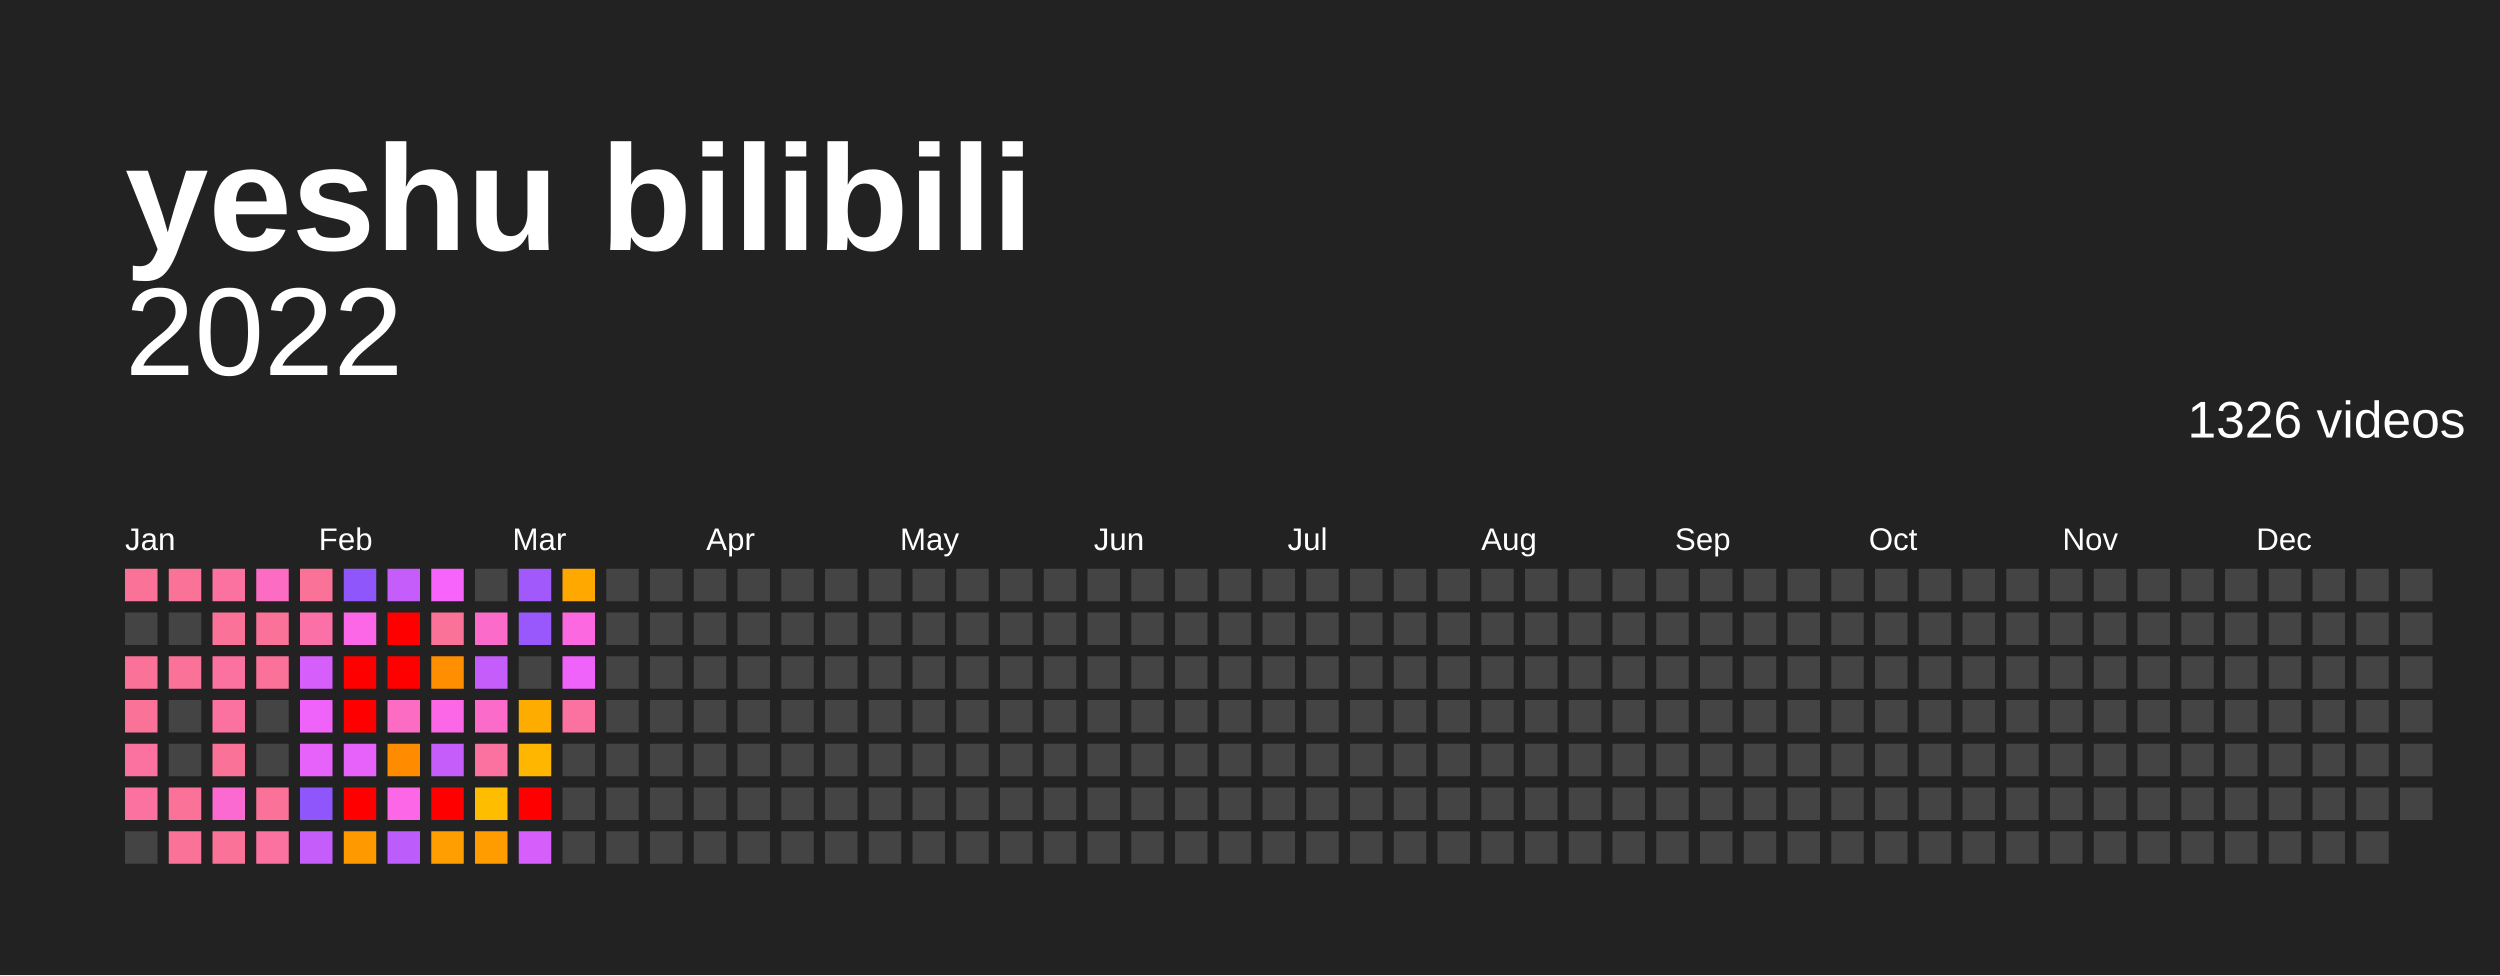
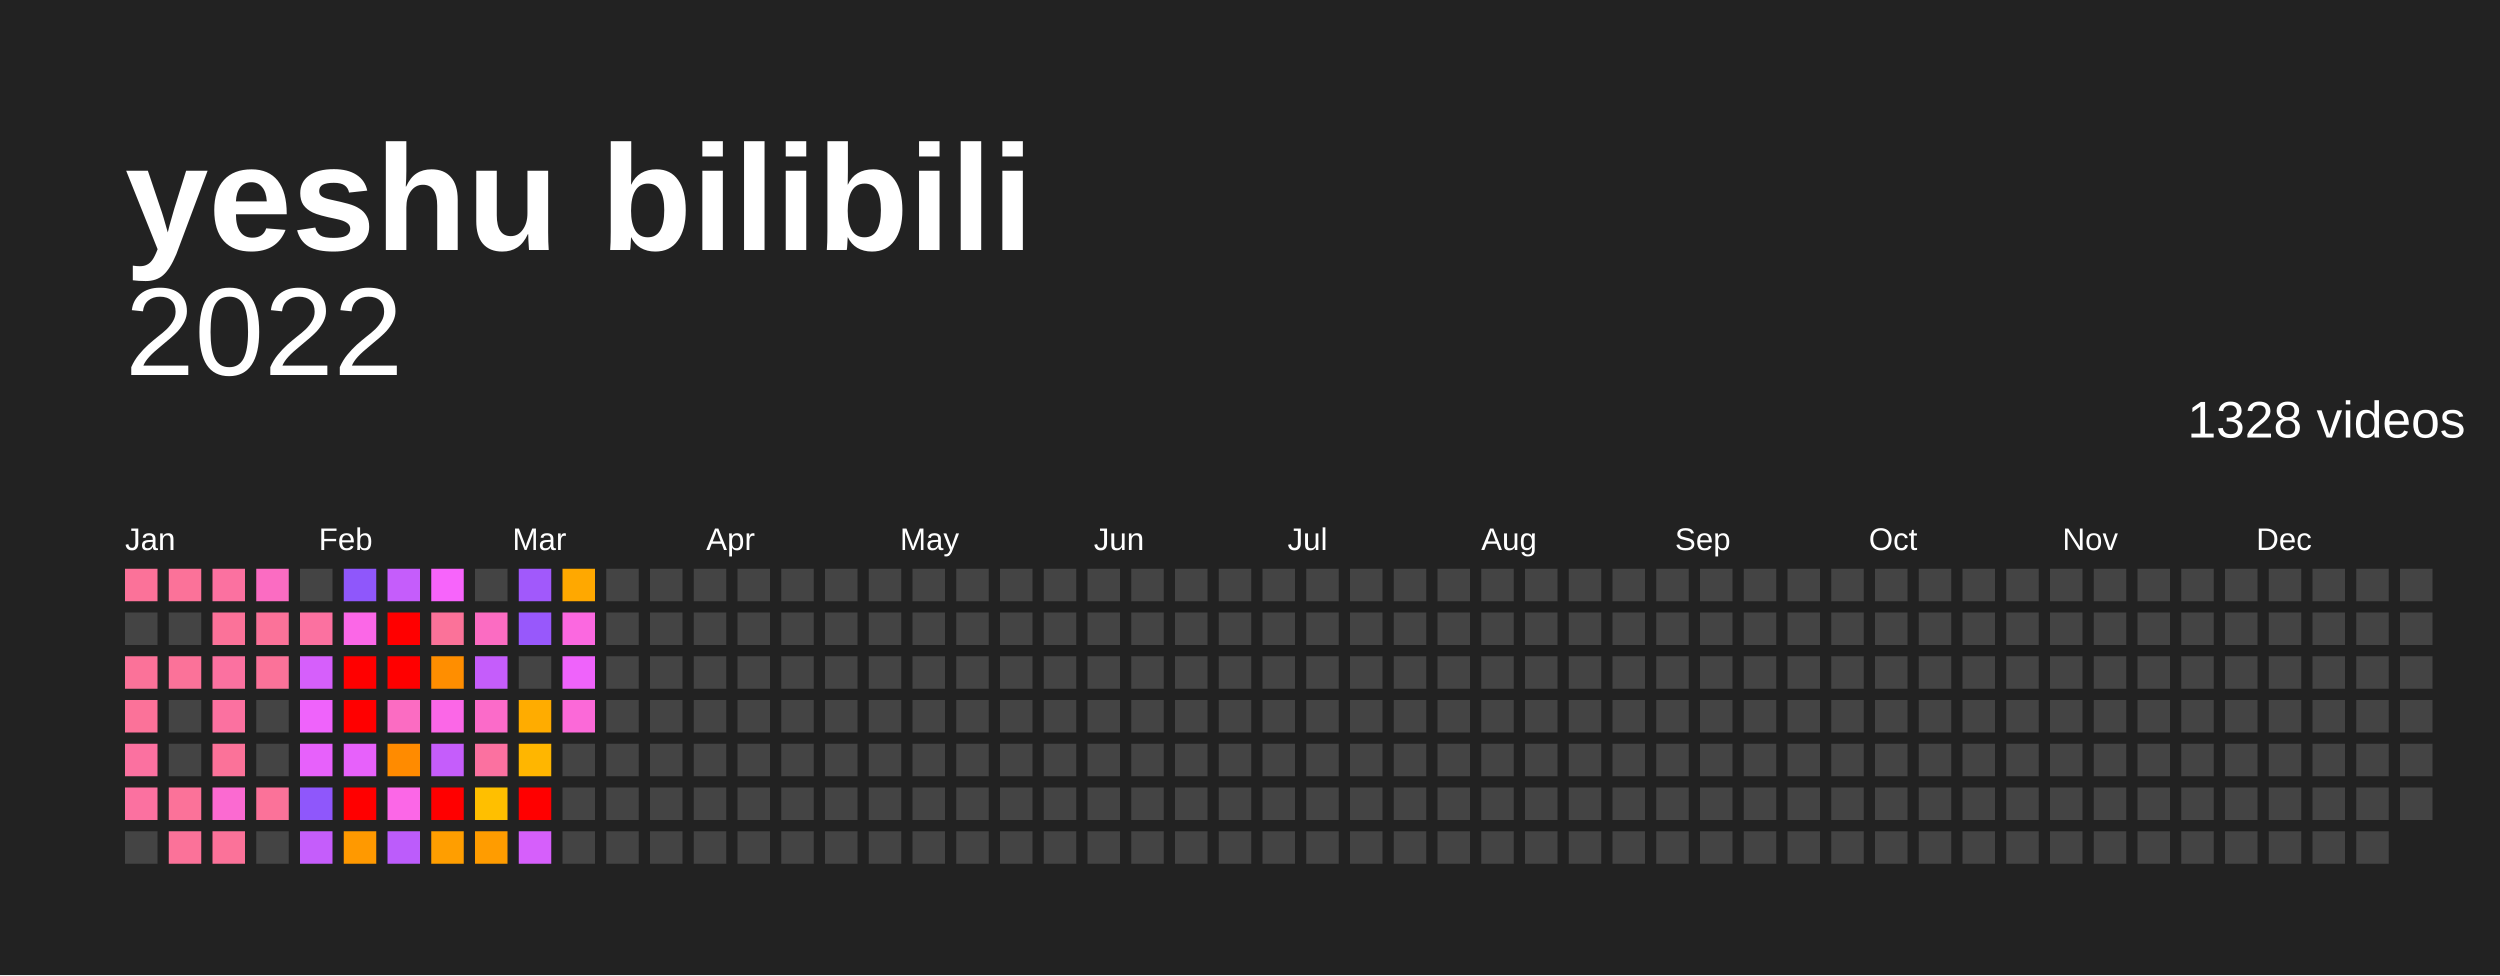
<svg xmlns="http://www.w3.org/2000/svg" baseProfile="full" height="78mm" version="1.1" viewBox="0,0,200,78" width="200mm">
  <defs />
  <rect fill="#222222" height="78" width="200" x="0" y="0" />
  <text fill="#FFFFFF" style="font-size:12px; font-family:Arial; font-weight:bold;" x="10" y="20">yeshu bilibili</text>
  <text alignment-baseline="hanging" fill="#FFFFFF" style="font-size:10.0px; font-family:Arial;" x="10" y="30">2022</text>
-   <text alignment-baseline="hanging" fill="#FFFFFF" style="font-size:4.125px; font-family:Arial;" x="175" y="35">1326 videos</text>
+   <text alignment-baseline="hanging" fill="#FFFFFF" style="font-size:4.125px; font-family:Arial;" x="175" y="35">1328 videos</text>
  <text fill="#FFFFFF" style="font-size:2.5px; font-family:Arial" x="10.0" y="44">Jan</text>
  <text fill="#FFFFFF" style="font-size:2.5px; font-family:Arial" x="25.5" y="44">Feb</text>
  <text fill="#FFFFFF" style="font-size:2.5px; font-family:Arial" x="41.0" y="44">Mar</text>
  <text fill="#FFFFFF" style="font-size:2.5px; font-family:Arial" x="56.5" y="44">Apr</text>
  <text fill="#FFFFFF" style="font-size:2.5px; font-family:Arial" x="72.0" y="44">May</text>
  <text fill="#FFFFFF" style="font-size:2.5px; font-family:Arial" x="87.5" y="44">Jun</text>
  <text fill="#FFFFFF" style="font-size:2.5px; font-family:Arial" x="103.0" y="44">Jul</text>
  <text fill="#FFFFFF" style="font-size:2.5px; font-family:Arial" x="118.5" y="44">Aug</text>
  <text fill="#FFFFFF" style="font-size:2.5px; font-family:Arial" x="134.0" y="44">Sep</text>
  <text fill="#FFFFFF" style="font-size:2.5px; font-family:Arial" x="149.5" y="44">Oct</text>
  <text fill="#FFFFFF" style="font-size:2.5px; font-family:Arial" x="165.0" y="44">Nov</text>
  <text fill="#FFFFFF" style="font-size:2.5px; font-family:Arial" x="180.5" y="44">Dec</text>
  <rect fill="#fb7299" height="2.6" width="2.6" x="10.0" y="45.5" />
  <rect fill="#444444" height="2.6" width="2.6" x="10.0" y="49.0" />
  <rect fill="#fb7299" height="2.6" width="2.6" x="10.0" y="52.5" />
  <rect fill="#fb7299" height="2.6" width="2.6" x="10.0" y="56.0" />
  <rect fill="#fb71a0" height="2.6" width="2.6" x="10.0" y="59.5" />
  <rect fill="#fb71a0" height="2.6" width="2.6" x="10.0" y="63.0" />
  <rect fill="#444444" height="2.6" width="2.6" x="10.0" y="66.5" />
  <rect fill="#fb7299" height="2.6" width="2.6" x="13.5" y="45.5" />
  <rect fill="#444444" height="2.6" width="2.6" x="13.5" y="49.0" />
  <rect fill="#fb7299" height="2.6" width="2.6" x="13.5" y="52.5" />
  <rect fill="#444444" height="2.6" width="2.6" x="13.5" y="56.0" />
  <rect fill="#444444" height="2.6" width="2.6" x="13.5" y="59.5" />
  <rect fill="#fb7299" height="2.6" width="2.6" x="13.5" y="63.0" />
  <rect fill="#fb7299" height="2.6" width="2.6" x="13.5" y="66.5" />
  <rect fill="#fb71a0" height="2.6" width="2.6" x="17.0" y="45.5" />
  <rect fill="#fb7299" height="2.6" width="2.6" x="17.0" y="49.0" />
  <rect fill="#fb71a0" height="2.6" width="2.6" x="17.0" y="52.5" />
  <rect fill="#fb71a0" height="2.6" width="2.6" x="17.0" y="56.0" />
  <rect fill="#fb7299" height="2.6" width="2.6" x="17.0" y="59.5" />
  <rect fill="#fb6ad1" height="2.6" width="2.6" x="17.0" y="63.0" />
  <rect fill="#fb7299" height="2.6" width="2.6" x="17.0" y="66.5" />
  <rect fill="#fb6cc2" height="2.6" width="2.6" x="20.5" y="45.5" />
  <rect fill="#fb7299" height="2.6" width="2.6" x="20.5" y="49.0" />
  <rect fill="#fb7299" height="2.6" width="2.6" x="20.5" y="52.5" />
  <rect fill="#444444" height="2.6" width="2.6" x="20.5" y="56.0" />
  <rect fill="#444444" height="2.6" width="2.6" x="20.5" y="59.5" />
  <rect fill="#fb7299" height="2.6" width="2.6" x="20.5" y="63.0" />
-   <rect fill="#fb71a0" height="2.6" width="2.6" x="20.5" y="66.5" />
-   <rect fill="#fb7299" height="2.6" width="2.6" x="24.0" y="45.5" />
-   <rect fill="#fb70a6" height="2.6" width="2.6" x="24.0" y="49.0" />
+   <rect fill="#444444" height="2.6" width="2.6" x="20.5" y="66.5" />
+   <rect fill="#444444" height="2.6" width="2.6" x="24.0" y="45.5" />
+   <rect fill="#fb71a0" height="2.6" width="2.6" x="24.0" y="49.0" />
  <rect fill="#d65ffb" height="2.6" width="2.6" x="24.0" y="52.5" />
  <rect fill="#ef63fb" height="2.6" width="2.6" x="24.0" y="56.0" />
  <rect fill="#e761fb" height="2.6" width="2.6" x="24.0" y="59.5" />
  <rect fill="#8f57fb" height="2.6" width="2.6" x="24.0" y="63.0" />
  <rect fill="#c55dfb" height="2.6" width="2.6" x="24.0" y="66.5" />
  <rect fill="#8f57fb" height="2.6" width="2.6" x="27.5" y="45.5" />
  <rect fill="#fb67e7" height="2.6" width="2.6" x="27.5" y="49.0" />
  <rect fill="red" height="2.6" width="2.6" x="27.5" y="52.5" />
  <rect fill="red" height="2.6" width="2.6" x="27.5" y="56.0" />
  <rect fill="#e761fb" height="2.6" width="2.6" x="27.5" y="59.5" />
  <rect fill="red" height="2.6" width="2.6" x="27.5" y="63.0" />
  <rect fill="#ff9900" height="2.6" width="2.6" x="27.5" y="66.5" />
  <rect fill="#c55dfb" height="2.6" width="2.6" x="31.0" y="45.5" />
  <rect fill="red" height="2.6" width="2.6" x="31.0" y="49.0" />
  <rect fill="red" height="2.6" width="2.6" x="31.0" y="52.5" />
  <rect fill="#fb6cc2" height="2.6" width="2.6" x="31.0" y="56.0" />
  <rect fill="#ff8b00" height="2.6" width="2.6" x="31.0" y="59.5" />
  <rect fill="#fb67e7" height="2.6" width="2.6" x="31.0" y="63.0" />
  <rect fill="#bc5cfb" height="2.6" width="2.6" x="31.0" y="66.5" />
  <rect fill="#f764fb" height="2.6" width="2.6" x="34.5" y="45.5" />
  <rect fill="#fb7299" height="2.6" width="2.6" x="34.5" y="49.0" />
  <rect fill="#ff8e00" height="2.6" width="2.6" x="34.5" y="52.5" />
  <rect fill="#fb67e7" height="2.6" width="2.6" x="34.5" y="56.0" />
  <rect fill="#c55dfb" height="2.6" width="2.6" x="34.5" y="59.5" />
  <rect fill="red" height="2.6" width="2.6" x="34.5" y="63.0" />
  <rect fill="#ff9e00" height="2.6" width="2.6" x="34.5" y="66.5" />
  <rect fill="#444444" height="2.6" width="2.6" x="38.0" y="45.5" />
-   <rect fill="#fb6bc9" height="2.6" width="2.6" x="38.0" y="49.0" />
+   <rect fill="#fb6cc2" height="2.6" width="2.6" x="38.0" y="49.0" />
  <rect fill="#c55dfb" height="2.6" width="2.6" x="38.0" y="52.5" />
  <rect fill="#fb6bc9" height="2.6" width="2.6" x="38.0" y="56.0" />
  <rect fill="#fb71a0" height="2.6" width="2.6" x="38.0" y="59.5" />
-   <rect fill="#ffbd00" height="2.6" width="2.6" x="38.0" y="63.0" />
+   <rect fill="#ffbf00" height="2.6" width="2.6" x="38.0" y="63.0" />
  <rect fill="#ff9c00" height="2.6" width="2.6" x="38.0" y="66.5" />
  <rect fill="#a159fb" height="2.6" width="2.6" x="41.5" y="45.5" />
  <rect fill="#9858fb" height="2.6" width="2.6" x="41.5" y="49.0" />
  <rect fill="#444444" height="2.6" width="2.6" x="41.5" y="52.5" />
  <rect fill="#ffac00" height="2.6" width="2.6" x="41.5" y="56.0" />
  <rect fill="#ffb600" height="2.6" width="2.6" x="41.5" y="59.5" />
  <rect fill="red" height="2.6" width="2.6" x="41.5" y="63.0" />
  <rect fill="#d65ffb" height="2.6" width="2.6" x="41.5" y="66.5" />
  <rect fill="#ffa800" height="2.6" width="2.6" x="45.0" y="45.5" />
  <rect fill="#fb68e0" height="2.6" width="2.6" x="45.0" y="49.0" />
  <rect fill="#ef63fb" height="2.6" width="2.6" x="45.0" y="52.5" />
-   <rect fill="#fb71a0" height="2.6" width="2.6" x="45.0" y="56.0" />
+   <rect fill="#fb69d8" height="2.6" width="2.6" x="45.0" y="56.0" />
  <rect fill="#444444" height="2.6" width="2.6" x="45.0" y="59.5" />
  <rect fill="#444444" height="2.6" width="2.6" x="45.0" y="63.0" />
  <rect fill="#444444" height="2.6" width="2.6" x="45.0" y="66.5" />
  <rect fill="#444444" height="2.6" width="2.6" x="48.5" y="45.5" />
  <rect fill="#444444" height="2.6" width="2.6" x="48.5" y="49.0" />
  <rect fill="#444444" height="2.6" width="2.6" x="48.5" y="52.5" />
  <rect fill="#444444" height="2.6" width="2.6" x="48.5" y="56.0" />
  <rect fill="#444444" height="2.6" width="2.6" x="48.5" y="59.5" />
  <rect fill="#444444" height="2.6" width="2.6" x="48.5" y="63.0" />
  <rect fill="#444444" height="2.6" width="2.6" x="48.5" y="66.5" />
  <rect fill="#444444" height="2.6" width="2.6" x="52.0" y="45.5" />
  <rect fill="#444444" height="2.6" width="2.6" x="52.0" y="49.0" />
  <rect fill="#444444" height="2.6" width="2.6" x="52.0" y="52.5" />
  <rect fill="#444444" height="2.6" width="2.6" x="52.0" y="56.0" />
  <rect fill="#444444" height="2.6" width="2.6" x="52.0" y="59.5" />
  <rect fill="#444444" height="2.6" width="2.6" x="52.0" y="63.0" />
  <rect fill="#444444" height="2.6" width="2.6" x="52.0" y="66.5" />
  <rect fill="#444444" height="2.6" width="2.6" x="55.5" y="45.5" />
  <rect fill="#444444" height="2.6" width="2.6" x="55.5" y="49.0" />
  <rect fill="#444444" height="2.6" width="2.6" x="55.5" y="52.5" />
  <rect fill="#444444" height="2.6" width="2.6" x="55.5" y="56.0" />
  <rect fill="#444444" height="2.6" width="2.6" x="55.5" y="59.5" />
  <rect fill="#444444" height="2.6" width="2.6" x="55.5" y="63.0" />
  <rect fill="#444444" height="2.6" width="2.6" x="55.5" y="66.5" />
  <rect fill="#444444" height="2.6" width="2.6" x="59.0" y="45.5" />
  <rect fill="#444444" height="2.6" width="2.6" x="59.0" y="49.0" />
  <rect fill="#444444" height="2.6" width="2.6" x="59.0" y="52.5" />
  <rect fill="#444444" height="2.6" width="2.6" x="59.0" y="56.0" />
  <rect fill="#444444" height="2.6" width="2.6" x="59.0" y="59.5" />
  <rect fill="#444444" height="2.6" width="2.6" x="59.0" y="63.0" />
  <rect fill="#444444" height="2.6" width="2.6" x="59.0" y="66.5" />
  <rect fill="#444444" height="2.6" width="2.6" x="62.5" y="45.5" />
  <rect fill="#444444" height="2.6" width="2.6" x="62.5" y="49.0" />
  <rect fill="#444444" height="2.6" width="2.6" x="62.5" y="52.5" />
  <rect fill="#444444" height="2.6" width="2.6" x="62.5" y="56.0" />
  <rect fill="#444444" height="2.6" width="2.6" x="62.5" y="59.5" />
  <rect fill="#444444" height="2.6" width="2.6" x="62.5" y="63.0" />
  <rect fill="#444444" height="2.6" width="2.6" x="62.5" y="66.5" />
  <rect fill="#444444" height="2.6" width="2.6" x="66.0" y="45.5" />
  <rect fill="#444444" height="2.6" width="2.6" x="66.0" y="49.0" />
  <rect fill="#444444" height="2.6" width="2.6" x="66.0" y="52.5" />
  <rect fill="#444444" height="2.6" width="2.6" x="66.0" y="56.0" />
  <rect fill="#444444" height="2.6" width="2.6" x="66.0" y="59.5" />
  <rect fill="#444444" height="2.6" width="2.6" x="66.0" y="63.0" />
  <rect fill="#444444" height="2.6" width="2.6" x="66.0" y="66.5" />
  <rect fill="#444444" height="2.6" width="2.6" x="69.5" y="45.5" />
  <rect fill="#444444" height="2.6" width="2.6" x="69.5" y="49.0" />
  <rect fill="#444444" height="2.6" width="2.6" x="69.5" y="52.5" />
  <rect fill="#444444" height="2.6" width="2.6" x="69.5" y="56.0" />
  <rect fill="#444444" height="2.6" width="2.6" x="69.5" y="59.5" />
  <rect fill="#444444" height="2.6" width="2.6" x="69.5" y="63.0" />
  <rect fill="#444444" height="2.6" width="2.6" x="69.5" y="66.5" />
  <rect fill="#444444" height="2.6" width="2.6" x="73.0" y="45.5" />
  <rect fill="#444444" height="2.6" width="2.6" x="73.0" y="49.0" />
  <rect fill="#444444" height="2.6" width="2.6" x="73.0" y="52.5" />
  <rect fill="#444444" height="2.6" width="2.6" x="73.0" y="56.0" />
  <rect fill="#444444" height="2.6" width="2.6" x="73.0" y="59.5" />
  <rect fill="#444444" height="2.6" width="2.6" x="73.0" y="63.0" />
  <rect fill="#444444" height="2.6" width="2.6" x="73.0" y="66.5" />
  <rect fill="#444444" height="2.6" width="2.6" x="76.5" y="45.5" />
  <rect fill="#444444" height="2.6" width="2.6" x="76.5" y="49.0" />
  <rect fill="#444444" height="2.6" width="2.6" x="76.5" y="52.5" />
  <rect fill="#444444" height="2.6" width="2.6" x="76.5" y="56.0" />
  <rect fill="#444444" height="2.6" width="2.6" x="76.5" y="59.5" />
  <rect fill="#444444" height="2.6" width="2.6" x="76.5" y="63.0" />
  <rect fill="#444444" height="2.6" width="2.6" x="76.5" y="66.5" />
  <rect fill="#444444" height="2.6" width="2.6" x="80.0" y="45.5" />
  <rect fill="#444444" height="2.6" width="2.6" x="80.0" y="49.0" />
  <rect fill="#444444" height="2.6" width="2.6" x="80.0" y="52.5" />
  <rect fill="#444444" height="2.6" width="2.6" x="80.0" y="56.0" />
  <rect fill="#444444" height="2.6" width="2.6" x="80.0" y="59.5" />
  <rect fill="#444444" height="2.6" width="2.6" x="80.0" y="63.0" />
  <rect fill="#444444" height="2.6" width="2.6" x="80.0" y="66.5" />
  <rect fill="#444444" height="2.6" width="2.6" x="83.5" y="45.5" />
  <rect fill="#444444" height="2.6" width="2.6" x="83.5" y="49.0" />
  <rect fill="#444444" height="2.6" width="2.6" x="83.5" y="52.5" />
  <rect fill="#444444" height="2.6" width="2.6" x="83.5" y="56.0" />
  <rect fill="#444444" height="2.6" width="2.6" x="83.5" y="59.5" />
  <rect fill="#444444" height="2.6" width="2.6" x="83.5" y="63.0" />
  <rect fill="#444444" height="2.6" width="2.6" x="83.5" y="66.5" />
  <rect fill="#444444" height="2.6" width="2.6" x="87.0" y="45.5" />
  <rect fill="#444444" height="2.6" width="2.6" x="87.0" y="49.0" />
  <rect fill="#444444" height="2.6" width="2.6" x="87.0" y="52.5" />
  <rect fill="#444444" height="2.6" width="2.6" x="87.0" y="56.0" />
  <rect fill="#444444" height="2.6" width="2.6" x="87.0" y="59.5" />
  <rect fill="#444444" height="2.6" width="2.6" x="87.0" y="63.0" />
  <rect fill="#444444" height="2.6" width="2.6" x="87.0" y="66.5" />
  <rect fill="#444444" height="2.6" width="2.6" x="90.5" y="45.5" />
  <rect fill="#444444" height="2.6" width="2.6" x="90.5" y="49.0" />
  <rect fill="#444444" height="2.6" width="2.6" x="90.5" y="52.5" />
  <rect fill="#444444" height="2.6" width="2.6" x="90.5" y="56.0" />
  <rect fill="#444444" height="2.6" width="2.6" x="90.5" y="59.5" />
  <rect fill="#444444" height="2.6" width="2.6" x="90.5" y="63.0" />
  <rect fill="#444444" height="2.6" width="2.6" x="90.5" y="66.5" />
  <rect fill="#444444" height="2.6" width="2.6" x="94.0" y="45.5" />
  <rect fill="#444444" height="2.6" width="2.6" x="94.0" y="49.0" />
  <rect fill="#444444" height="2.6" width="2.6" x="94.0" y="52.5" />
  <rect fill="#444444" height="2.6" width="2.6" x="94.0" y="56.0" />
  <rect fill="#444444" height="2.6" width="2.6" x="94.0" y="59.5" />
  <rect fill="#444444" height="2.6" width="2.6" x="94.0" y="63.0" />
  <rect fill="#444444" height="2.6" width="2.6" x="94.0" y="66.5" />
  <rect fill="#444444" height="2.6" width="2.6" x="97.5" y="45.5" />
  <rect fill="#444444" height="2.6" width="2.6" x="97.5" y="49.0" />
  <rect fill="#444444" height="2.6" width="2.6" x="97.5" y="52.5" />
  <rect fill="#444444" height="2.6" width="2.6" x="97.5" y="56.0" />
  <rect fill="#444444" height="2.6" width="2.6" x="97.5" y="59.5" />
  <rect fill="#444444" height="2.6" width="2.6" x="97.5" y="63.0" />
  <rect fill="#444444" height="2.6" width="2.6" x="97.5" y="66.5" />
  <rect fill="#444444" height="2.6" width="2.6" x="101.0" y="45.5" />
  <rect fill="#444444" height="2.6" width="2.6" x="101.0" y="49.0" />
  <rect fill="#444444" height="2.6" width="2.6" x="101.0" y="52.5" />
  <rect fill="#444444" height="2.6" width="2.6" x="101.0" y="56.0" />
  <rect fill="#444444" height="2.6" width="2.6" x="101.0" y="59.5" />
  <rect fill="#444444" height="2.6" width="2.6" x="101.0" y="63.0" />
  <rect fill="#444444" height="2.6" width="2.6" x="101.0" y="66.5" />
  <rect fill="#444444" height="2.6" width="2.6" x="104.5" y="45.5" />
  <rect fill="#444444" height="2.6" width="2.6" x="104.5" y="49.0" />
  <rect fill="#444444" height="2.6" width="2.6" x="104.5" y="52.5" />
  <rect fill="#444444" height="2.6" width="2.6" x="104.5" y="56.0" />
  <rect fill="#444444" height="2.6" width="2.6" x="104.5" y="59.5" />
  <rect fill="#444444" height="2.6" width="2.6" x="104.5" y="63.0" />
  <rect fill="#444444" height="2.6" width="2.6" x="104.5" y="66.5" />
  <rect fill="#444444" height="2.6" width="2.6" x="108.0" y="45.5" />
  <rect fill="#444444" height="2.6" width="2.6" x="108.0" y="49.0" />
  <rect fill="#444444" height="2.6" width="2.6" x="108.0" y="52.5" />
  <rect fill="#444444" height="2.6" width="2.6" x="108.0" y="56.0" />
  <rect fill="#444444" height="2.6" width="2.6" x="108.0" y="59.5" />
  <rect fill="#444444" height="2.6" width="2.6" x="108.0" y="63.0" />
  <rect fill="#444444" height="2.6" width="2.6" x="108.0" y="66.5" />
  <rect fill="#444444" height="2.6" width="2.6" x="111.5" y="45.5" />
  <rect fill="#444444" height="2.6" width="2.6" x="111.5" y="49.0" />
  <rect fill="#444444" height="2.6" width="2.6" x="111.5" y="52.5" />
  <rect fill="#444444" height="2.6" width="2.6" x="111.5" y="56.0" />
  <rect fill="#444444" height="2.6" width="2.6" x="111.5" y="59.5" />
  <rect fill="#444444" height="2.6" width="2.6" x="111.5" y="63.0" />
  <rect fill="#444444" height="2.6" width="2.6" x="111.5" y="66.5" />
  <rect fill="#444444" height="2.6" width="2.6" x="115.0" y="45.5" />
  <rect fill="#444444" height="2.6" width="2.6" x="115.0" y="49.0" />
  <rect fill="#444444" height="2.6" width="2.6" x="115.0" y="52.5" />
  <rect fill="#444444" height="2.6" width="2.6" x="115.0" y="56.0" />
  <rect fill="#444444" height="2.6" width="2.6" x="115.0" y="59.5" />
  <rect fill="#444444" height="2.6" width="2.6" x="115.0" y="63.0" />
  <rect fill="#444444" height="2.6" width="2.6" x="115.0" y="66.5" />
  <rect fill="#444444" height="2.6" width="2.6" x="118.5" y="45.5" />
  <rect fill="#444444" height="2.6" width="2.6" x="118.5" y="49.0" />
  <rect fill="#444444" height="2.6" width="2.6" x="118.5" y="52.5" />
  <rect fill="#444444" height="2.6" width="2.6" x="118.5" y="56.0" />
  <rect fill="#444444" height="2.6" width="2.6" x="118.5" y="59.5" />
  <rect fill="#444444" height="2.6" width="2.6" x="118.5" y="63.0" />
  <rect fill="#444444" height="2.6" width="2.6" x="118.5" y="66.5" />
  <rect fill="#444444" height="2.6" width="2.6" x="122.0" y="45.5" />
  <rect fill="#444444" height="2.6" width="2.6" x="122.0" y="49.0" />
  <rect fill="#444444" height="2.6" width="2.6" x="122.0" y="52.5" />
  <rect fill="#444444" height="2.6" width="2.6" x="122.0" y="56.0" />
  <rect fill="#444444" height="2.6" width="2.6" x="122.0" y="59.5" />
  <rect fill="#444444" height="2.6" width="2.6" x="122.0" y="63.0" />
  <rect fill="#444444" height="2.6" width="2.6" x="122.0" y="66.5" />
  <rect fill="#444444" height="2.6" width="2.6" x="125.5" y="45.5" />
  <rect fill="#444444" height="2.6" width="2.6" x="125.5" y="49.0" />
  <rect fill="#444444" height="2.6" width="2.6" x="125.5" y="52.5" />
  <rect fill="#444444" height="2.6" width="2.6" x="125.5" y="56.0" />
  <rect fill="#444444" height="2.6" width="2.6" x="125.5" y="59.5" />
  <rect fill="#444444" height="2.6" width="2.6" x="125.5" y="63.0" />
  <rect fill="#444444" height="2.6" width="2.6" x="125.5" y="66.5" />
  <rect fill="#444444" height="2.6" width="2.6" x="129.0" y="45.5" />
  <rect fill="#444444" height="2.6" width="2.6" x="129.0" y="49.0" />
  <rect fill="#444444" height="2.6" width="2.6" x="129.0" y="52.5" />
  <rect fill="#444444" height="2.6" width="2.6" x="129.0" y="56.0" />
  <rect fill="#444444" height="2.6" width="2.6" x="129.0" y="59.5" />
  <rect fill="#444444" height="2.6" width="2.6" x="129.0" y="63.0" />
  <rect fill="#444444" height="2.6" width="2.6" x="129.0" y="66.5" />
  <rect fill="#444444" height="2.6" width="2.6" x="132.5" y="45.5" />
  <rect fill="#444444" height="2.6" width="2.6" x="132.5" y="49.0" />
  <rect fill="#444444" height="2.6" width="2.6" x="132.5" y="52.5" />
  <rect fill="#444444" height="2.6" width="2.6" x="132.5" y="56.0" />
  <rect fill="#444444" height="2.6" width="2.6" x="132.5" y="59.5" />
  <rect fill="#444444" height="2.6" width="2.6" x="132.5" y="63.0" />
  <rect fill="#444444" height="2.6" width="2.6" x="132.5" y="66.5" />
  <rect fill="#444444" height="2.6" width="2.6" x="136.0" y="45.5" />
  <rect fill="#444444" height="2.6" width="2.6" x="136.0" y="49.0" />
  <rect fill="#444444" height="2.6" width="2.6" x="136.0" y="52.5" />
  <rect fill="#444444" height="2.6" width="2.6" x="136.0" y="56.0" />
  <rect fill="#444444" height="2.6" width="2.6" x="136.0" y="59.5" />
  <rect fill="#444444" height="2.6" width="2.6" x="136.0" y="63.0" />
  <rect fill="#444444" height="2.6" width="2.6" x="136.0" y="66.5" />
  <rect fill="#444444" height="2.6" width="2.6" x="139.5" y="45.5" />
  <rect fill="#444444" height="2.6" width="2.6" x="139.5" y="49.0" />
  <rect fill="#444444" height="2.6" width="2.6" x="139.5" y="52.5" />
  <rect fill="#444444" height="2.6" width="2.6" x="139.5" y="56.0" />
  <rect fill="#444444" height="2.6" width="2.6" x="139.5" y="59.5" />
  <rect fill="#444444" height="2.6" width="2.6" x="139.5" y="63.0" />
  <rect fill="#444444" height="2.6" width="2.6" x="139.5" y="66.5" />
  <rect fill="#444444" height="2.6" width="2.6" x="143.0" y="45.5" />
  <rect fill="#444444" height="2.6" width="2.6" x="143.0" y="49.0" />
  <rect fill="#444444" height="2.6" width="2.6" x="143.0" y="52.5" />
  <rect fill="#444444" height="2.6" width="2.6" x="143.0" y="56.0" />
  <rect fill="#444444" height="2.6" width="2.6" x="143.0" y="59.5" />
  <rect fill="#444444" height="2.6" width="2.6" x="143.0" y="63.0" />
  <rect fill="#444444" height="2.6" width="2.6" x="143.0" y="66.5" />
  <rect fill="#444444" height="2.6" width="2.6" x="146.5" y="45.5" />
  <rect fill="#444444" height="2.6" width="2.6" x="146.5" y="49.0" />
  <rect fill="#444444" height="2.6" width="2.6" x="146.5" y="52.5" />
  <rect fill="#444444" height="2.6" width="2.6" x="146.5" y="56.0" />
  <rect fill="#444444" height="2.6" width="2.6" x="146.5" y="59.5" />
  <rect fill="#444444" height="2.6" width="2.6" x="146.5" y="63.0" />
  <rect fill="#444444" height="2.6" width="2.6" x="146.5" y="66.5" />
  <rect fill="#444444" height="2.6" width="2.6" x="150.0" y="45.5" />
  <rect fill="#444444" height="2.6" width="2.6" x="150.0" y="49.0" />
  <rect fill="#444444" height="2.6" width="2.6" x="150.0" y="52.5" />
  <rect fill="#444444" height="2.6" width="2.6" x="150.0" y="56.0" />
  <rect fill="#444444" height="2.6" width="2.6" x="150.0" y="59.5" />
  <rect fill="#444444" height="2.6" width="2.6" x="150.0" y="63.0" />
  <rect fill="#444444" height="2.6" width="2.6" x="150.0" y="66.5" />
  <rect fill="#444444" height="2.6" width="2.6" x="153.5" y="45.5" />
  <rect fill="#444444" height="2.6" width="2.6" x="153.5" y="49.0" />
  <rect fill="#444444" height="2.6" width="2.6" x="153.5" y="52.5" />
  <rect fill="#444444" height="2.6" width="2.6" x="153.5" y="56.0" />
  <rect fill="#444444" height="2.6" width="2.6" x="153.5" y="59.5" />
  <rect fill="#444444" height="2.6" width="2.6" x="153.5" y="63.0" />
  <rect fill="#444444" height="2.6" width="2.6" x="153.5" y="66.5" />
  <rect fill="#444444" height="2.6" width="2.6" x="157.0" y="45.5" />
  <rect fill="#444444" height="2.6" width="2.6" x="157.0" y="49.0" />
  <rect fill="#444444" height="2.6" width="2.6" x="157.0" y="52.5" />
  <rect fill="#444444" height="2.6" width="2.6" x="157.0" y="56.0" />
  <rect fill="#444444" height="2.6" width="2.6" x="157.0" y="59.5" />
  <rect fill="#444444" height="2.6" width="2.6" x="157.0" y="63.0" />
  <rect fill="#444444" height="2.6" width="2.6" x="157.0" y="66.5" />
  <rect fill="#444444" height="2.6" width="2.6" x="160.5" y="45.5" />
  <rect fill="#444444" height="2.6" width="2.6" x="160.5" y="49.0" />
  <rect fill="#444444" height="2.6" width="2.6" x="160.5" y="52.5" />
  <rect fill="#444444" height="2.6" width="2.6" x="160.5" y="56.0" />
  <rect fill="#444444" height="2.6" width="2.6" x="160.5" y="59.5" />
  <rect fill="#444444" height="2.6" width="2.6" x="160.5" y="63.0" />
  <rect fill="#444444" height="2.6" width="2.6" x="160.5" y="66.5" />
  <rect fill="#444444" height="2.6" width="2.6" x="164.0" y="45.5" />
  <rect fill="#444444" height="2.6" width="2.6" x="164.0" y="49.0" />
  <rect fill="#444444" height="2.6" width="2.6" x="164.0" y="52.5" />
  <rect fill="#444444" height="2.6" width="2.6" x="164.0" y="56.0" />
  <rect fill="#444444" height="2.6" width="2.6" x="164.0" y="59.5" />
  <rect fill="#444444" height="2.6" width="2.6" x="164.0" y="63.0" />
  <rect fill="#444444" height="2.6" width="2.6" x="164.0" y="66.5" />
  <rect fill="#444444" height="2.6" width="2.6" x="167.5" y="45.5" />
  <rect fill="#444444" height="2.6" width="2.6" x="167.5" y="49.0" />
  <rect fill="#444444" height="2.6" width="2.6" x="167.5" y="52.5" />
  <rect fill="#444444" height="2.6" width="2.6" x="167.5" y="56.0" />
  <rect fill="#444444" height="2.6" width="2.6" x="167.5" y="59.5" />
  <rect fill="#444444" height="2.6" width="2.6" x="167.5" y="63.0" />
  <rect fill="#444444" height="2.6" width="2.6" x="167.5" y="66.5" />
  <rect fill="#444444" height="2.6" width="2.6" x="171.0" y="45.5" />
  <rect fill="#444444" height="2.6" width="2.6" x="171.0" y="49.0" />
  <rect fill="#444444" height="2.6" width="2.6" x="171.0" y="52.5" />
  <rect fill="#444444" height="2.6" width="2.6" x="171.0" y="56.0" />
  <rect fill="#444444" height="2.6" width="2.6" x="171.0" y="59.5" />
  <rect fill="#444444" height="2.6" width="2.6" x="171.0" y="63.0" />
  <rect fill="#444444" height="2.6" width="2.6" x="171.0" y="66.5" />
  <rect fill="#444444" height="2.6" width="2.6" x="174.5" y="45.5" />
  <rect fill="#444444" height="2.6" width="2.6" x="174.5" y="49.0" />
  <rect fill="#444444" height="2.6" width="2.6" x="174.5" y="52.5" />
  <rect fill="#444444" height="2.6" width="2.6" x="174.5" y="56.0" />
  <rect fill="#444444" height="2.6" width="2.6" x="174.5" y="59.5" />
  <rect fill="#444444" height="2.6" width="2.6" x="174.5" y="63.0" />
  <rect fill="#444444" height="2.6" width="2.6" x="174.5" y="66.5" />
  <rect fill="#444444" height="2.6" width="2.6" x="178.0" y="45.5" />
  <rect fill="#444444" height="2.6" width="2.6" x="178.0" y="49.0" />
  <rect fill="#444444" height="2.6" width="2.6" x="178.0" y="52.5" />
  <rect fill="#444444" height="2.6" width="2.6" x="178.0" y="56.0" />
  <rect fill="#444444" height="2.6" width="2.6" x="178.0" y="59.5" />
  <rect fill="#444444" height="2.6" width="2.6" x="178.0" y="63.0" />
  <rect fill="#444444" height="2.6" width="2.6" x="178.0" y="66.5" />
  <rect fill="#444444" height="2.6" width="2.6" x="181.5" y="45.5" />
  <rect fill="#444444" height="2.6" width="2.6" x="181.5" y="49.0" />
  <rect fill="#444444" height="2.6" width="2.6" x="181.5" y="52.5" />
  <rect fill="#444444" height="2.6" width="2.6" x="181.5" y="56.0" />
  <rect fill="#444444" height="2.6" width="2.6" x="181.5" y="59.5" />
  <rect fill="#444444" height="2.6" width="2.6" x="181.5" y="63.0" />
  <rect fill="#444444" height="2.6" width="2.6" x="181.5" y="66.5" />
  <rect fill="#444444" height="2.6" width="2.6" x="185.0" y="45.5" />
  <rect fill="#444444" height="2.6" width="2.6" x="185.0" y="49.0" />
  <rect fill="#444444" height="2.6" width="2.6" x="185.0" y="52.5" />
  <rect fill="#444444" height="2.6" width="2.6" x="185.0" y="56.0" />
  <rect fill="#444444" height="2.6" width="2.6" x="185.0" y="59.5" />
  <rect fill="#444444" height="2.6" width="2.6" x="185.0" y="63.0" />
  <rect fill="#444444" height="2.6" width="2.6" x="185.0" y="66.5" />
  <rect fill="#444444" height="2.6" width="2.6" x="188.5" y="45.5" />
  <rect fill="#444444" height="2.6" width="2.6" x="188.5" y="49.0" />
  <rect fill="#444444" height="2.6" width="2.6" x="188.5" y="52.5" />
  <rect fill="#444444" height="2.6" width="2.6" x="188.5" y="56.0" />
  <rect fill="#444444" height="2.6" width="2.6" x="188.5" y="59.5" />
  <rect fill="#444444" height="2.6" width="2.6" x="188.5" y="63.0" />
  <rect fill="#444444" height="2.6" width="2.6" x="188.5" y="66.5" />
  <rect fill="#444444" height="2.6" width="2.6" x="192.0" y="45.5" />
  <rect fill="#444444" height="2.6" width="2.6" x="192.0" y="49.0" />
  <rect fill="#444444" height="2.6" width="2.6" x="192.0" y="52.5" />
  <rect fill="#444444" height="2.6" width="2.6" x="192.0" y="56.0" />
  <rect fill="#444444" height="2.6" width="2.6" x="192.0" y="59.5" />
  <rect fill="#444444" height="2.6" width="2.6" x="192.0" y="63.0" />
</svg>
